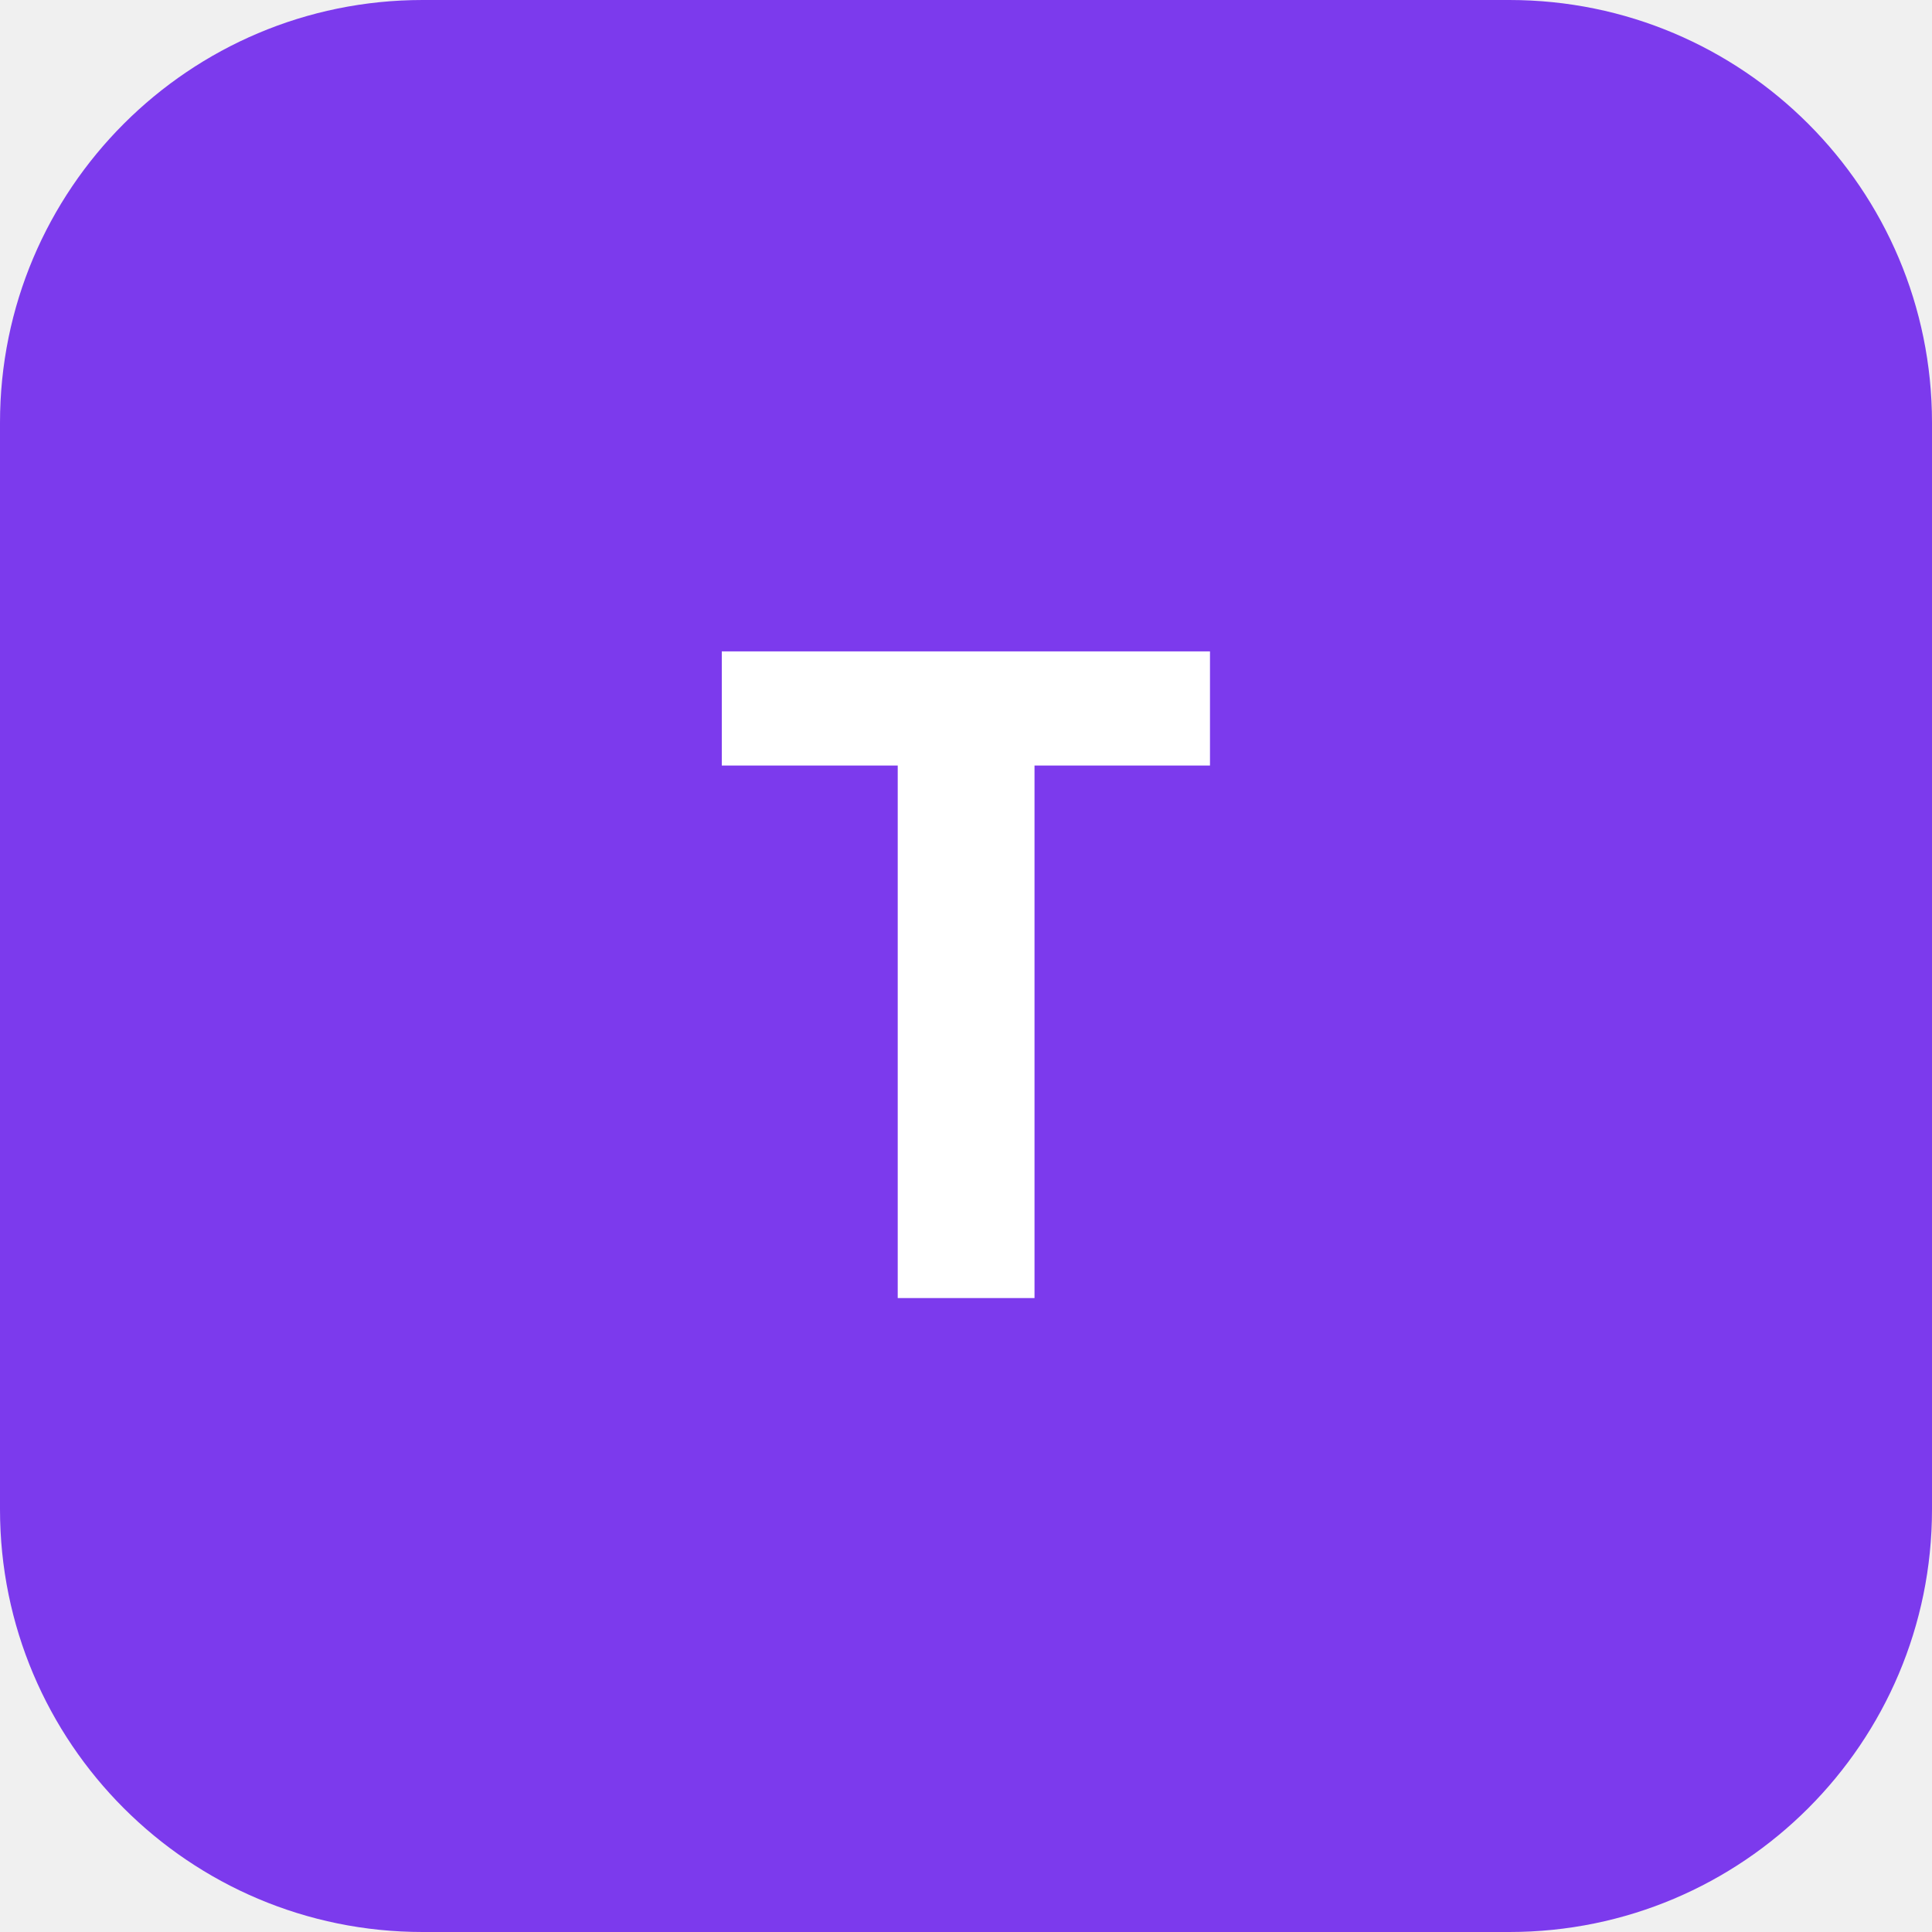
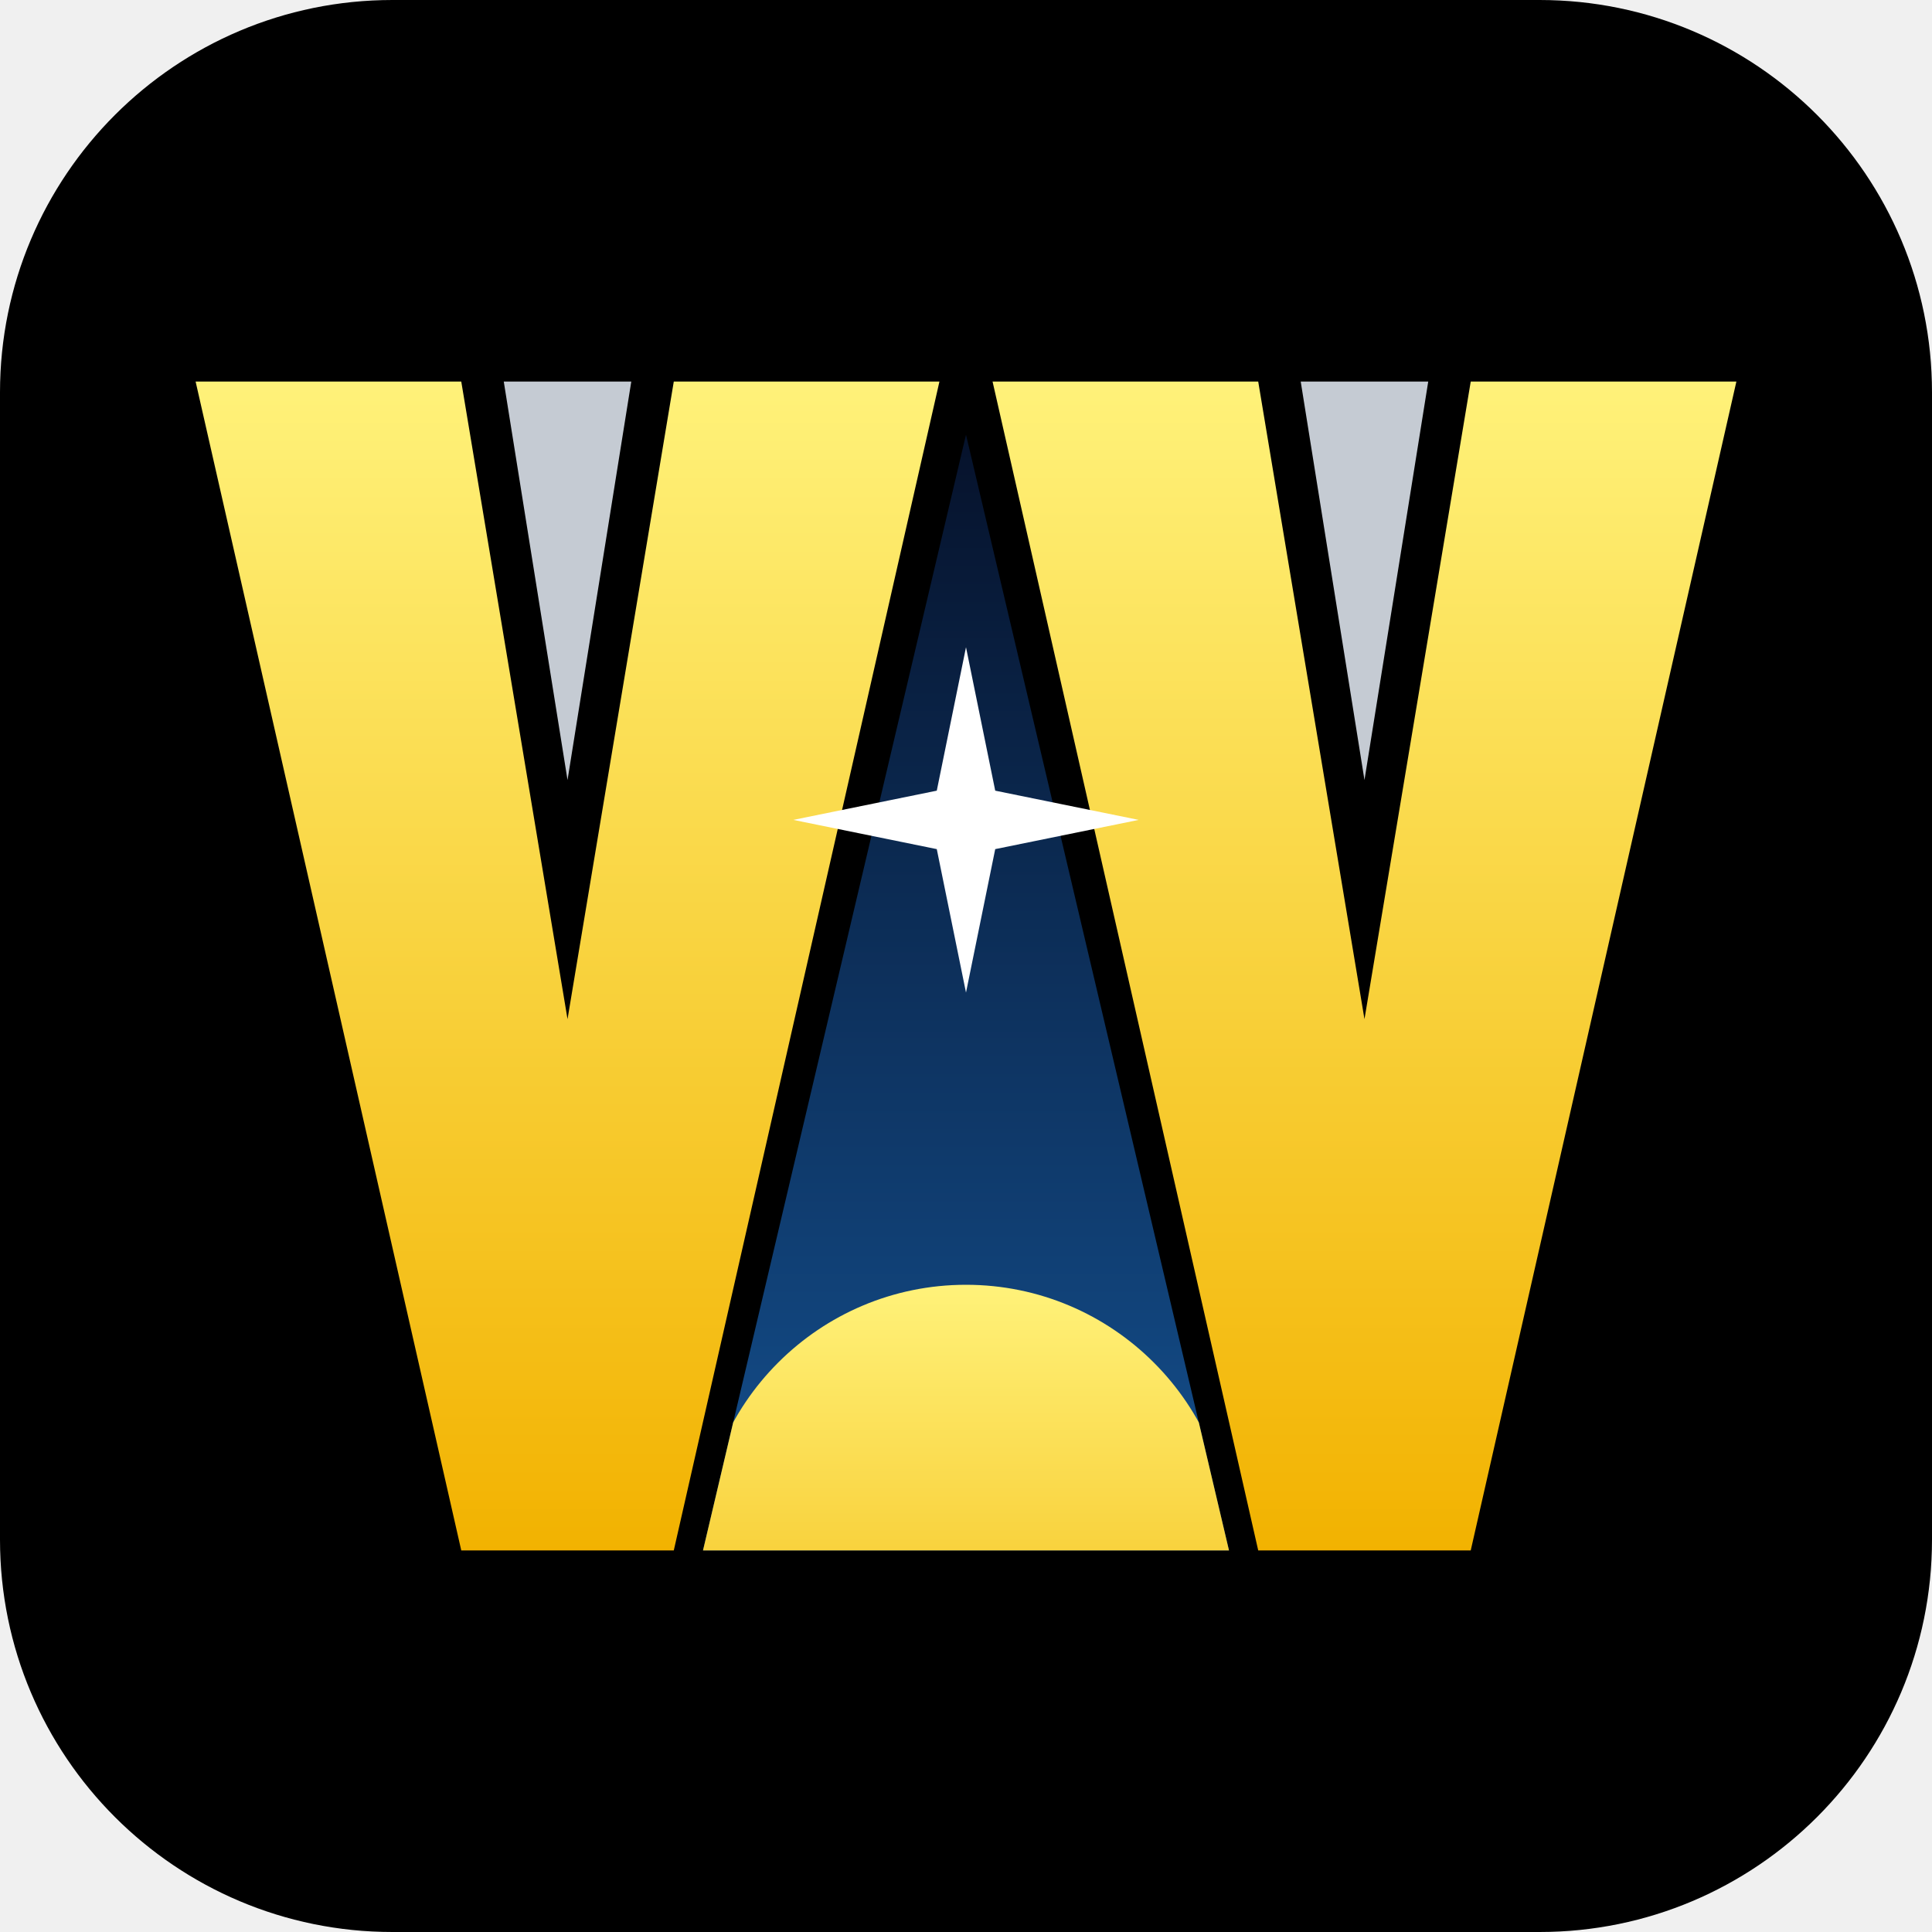
<svg xmlns="http://www.w3.org/2000/svg" viewBox="0 0 64 64">
-   <rect width="64" height="64" rx="14" fill="#7c3aed" />
-   <text x="32" y="43" font-family="ui-sans-serif, system-ui, sans-serif" font-size="30" font-weight="700" fill="#ffffff" text-anchor="middle">T</text>
+   <defs>
+     <linearGradient id="gold" x1="0" y1="0" x2="0" y2="1">
+       <stop offset="0" stop-color="#fff27a" />
+       <stop offset="1" stop-color="#f2b200" />
+     </linearGradient>
+     <linearGradient id="sky" x1="0" y1="0" x2="0" y2="1">
+       <stop offset="0" stop-color="#06122b" />
+       <stop offset="1" stop-color="#14508f" />
+     </linearGradient>
+     <clipPath id="portal">
+       <polygon points="32,12 22.1,54 41.9,54" />
+     </clipPath>
+   </defs>
+   <rect width="64" height="64" rx="13" fill="#000" />
+   <g transform="translate(32 32) scale(.88) translate(-32 -32)">
+     <polygon fill="url(#gold)" points="3,10 13,10 17,34 21,10 31,10 21,54 13,54" />
+     <polygon fill="url(#gold)" points="33,10 43,10 47,34 51,10 61,10 51,54 43,54" />
+     <polygon fill="#c5cbd3" points="14.6,10 19.4,10 17,25" />
+     <polygon fill="#c5cbd3" points="44.6,10 49.4,10 47,25" />
+     <polygon fill="url(#sky)" points="32,12 22.1,54 41.9,54" />
+     <g clip-path="url(#portal)">
+       <circle cx="32" cy="54" r="10" fill="url(#gold)" />
+     </g>
+     <path fill="#fff" d="M32 20 33.1 25.4 38.5 26.5 33.1 27.6 32 33 30.9 27.6 25.5 26.5 30.9 25.4Z" />
+   </g>
</svg>
